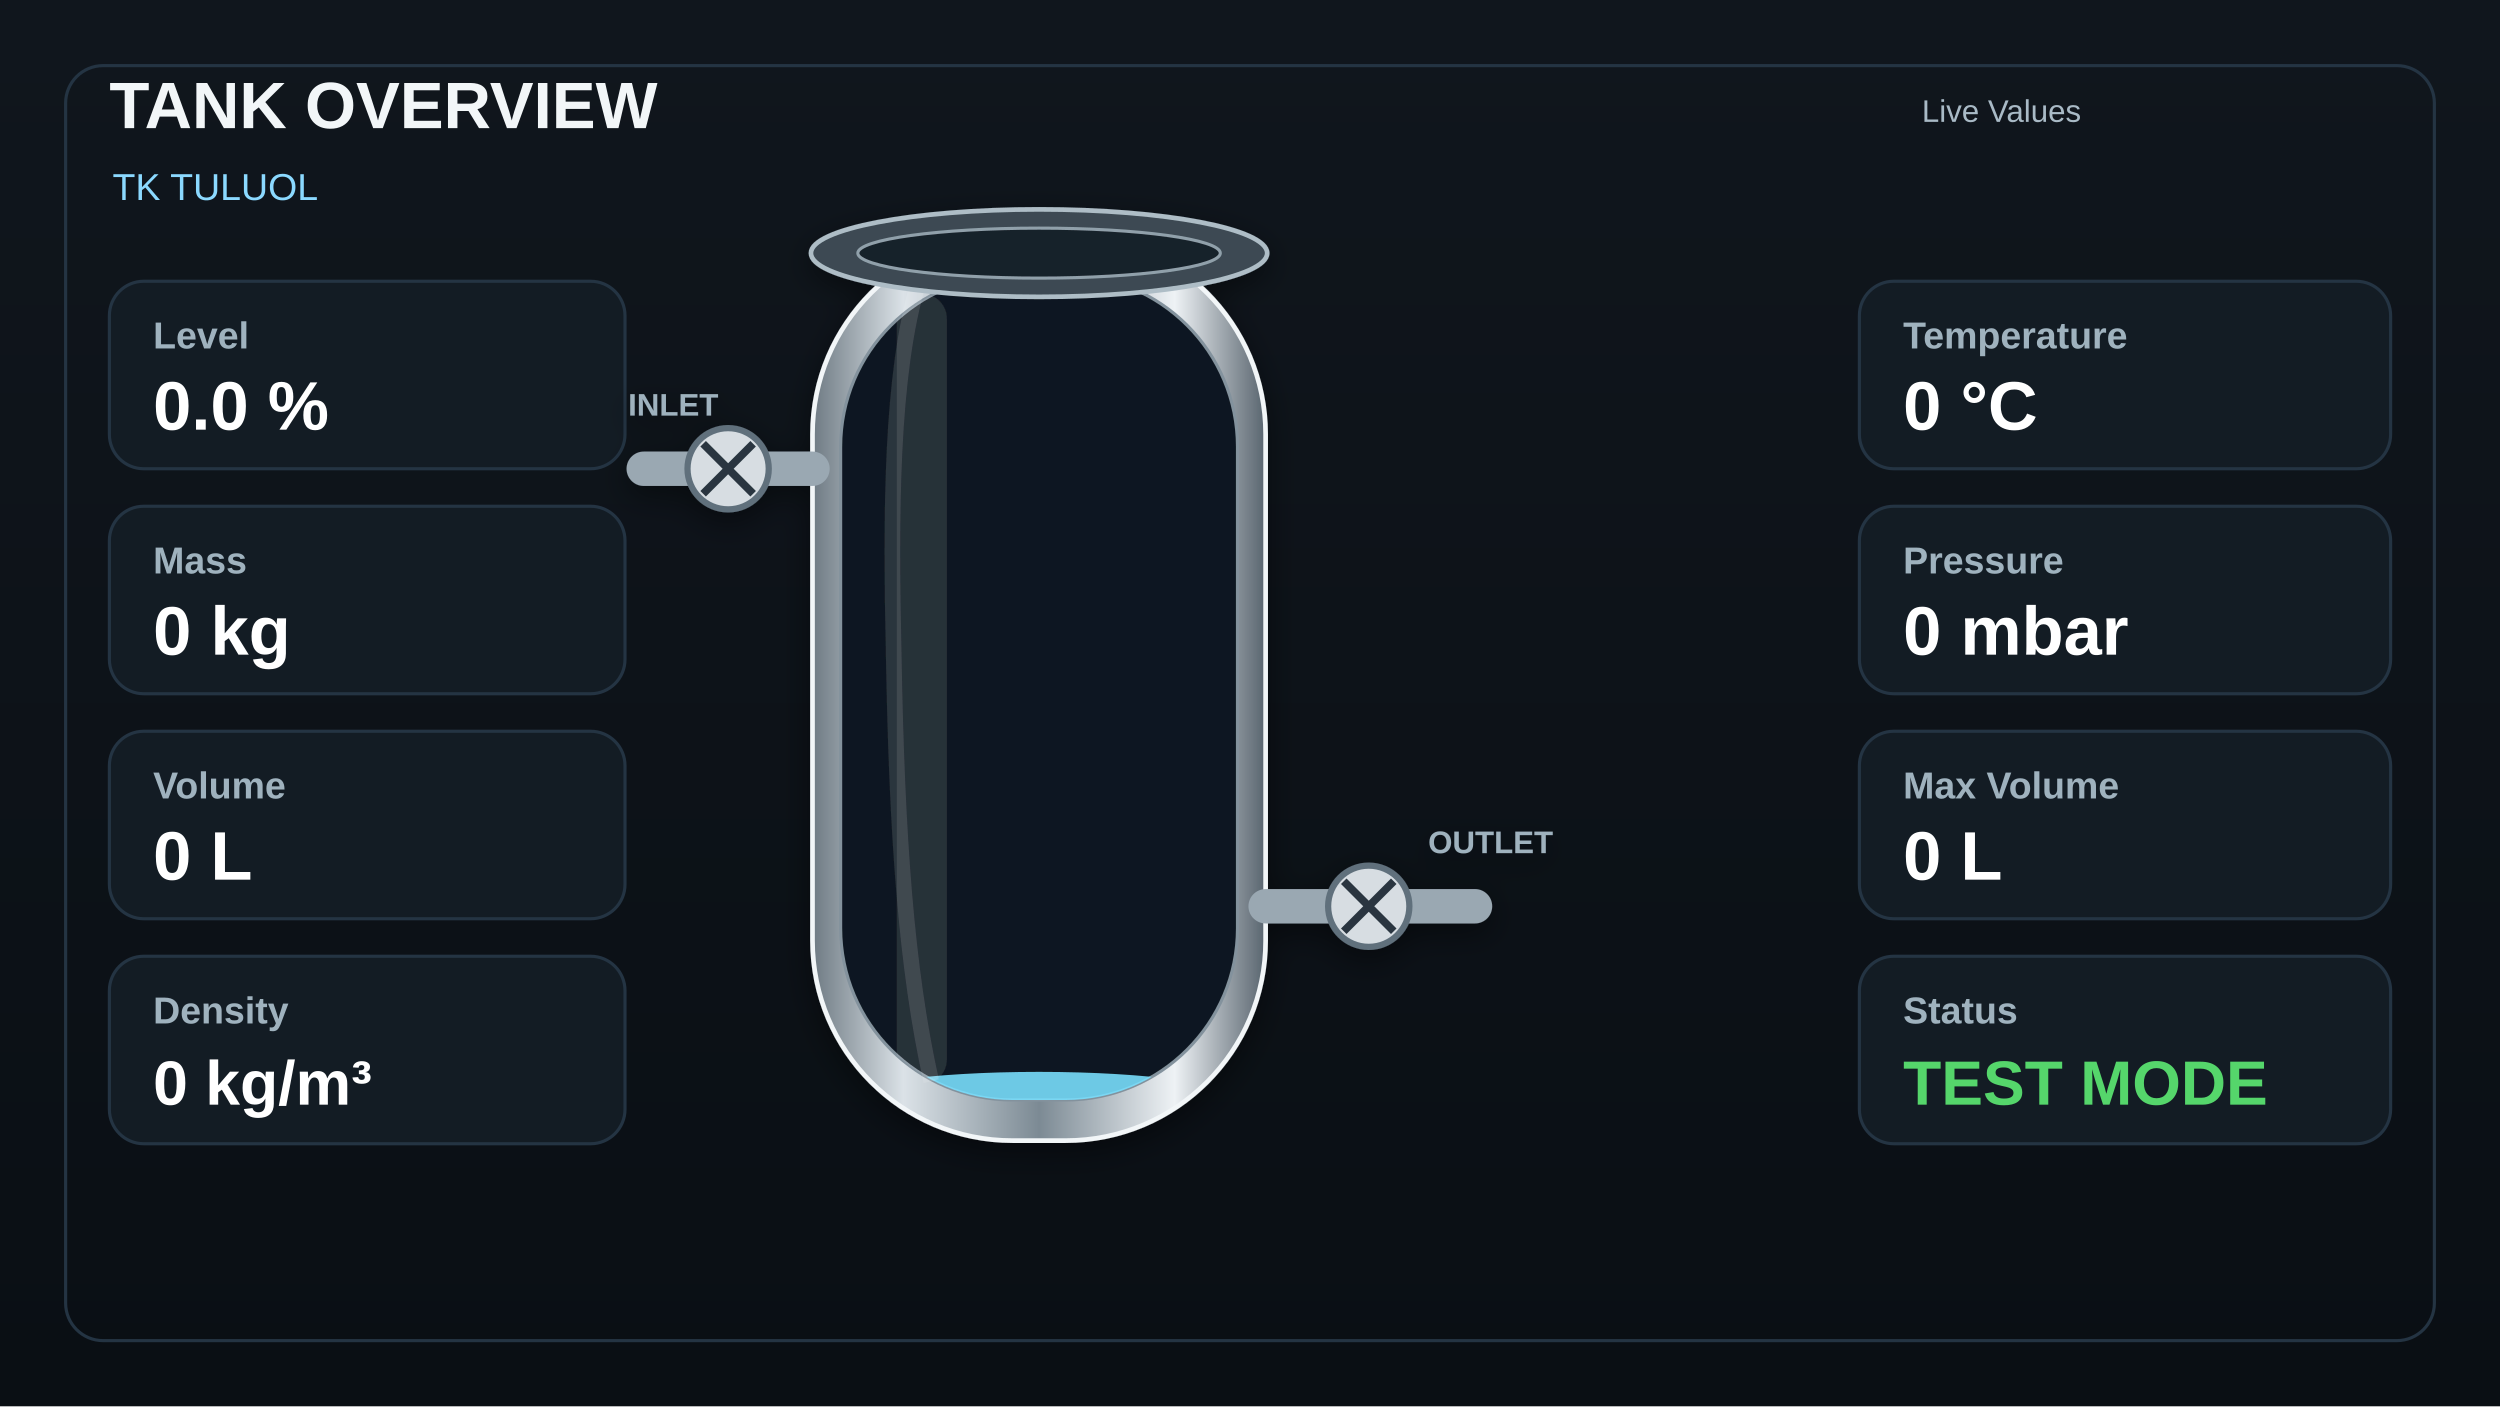
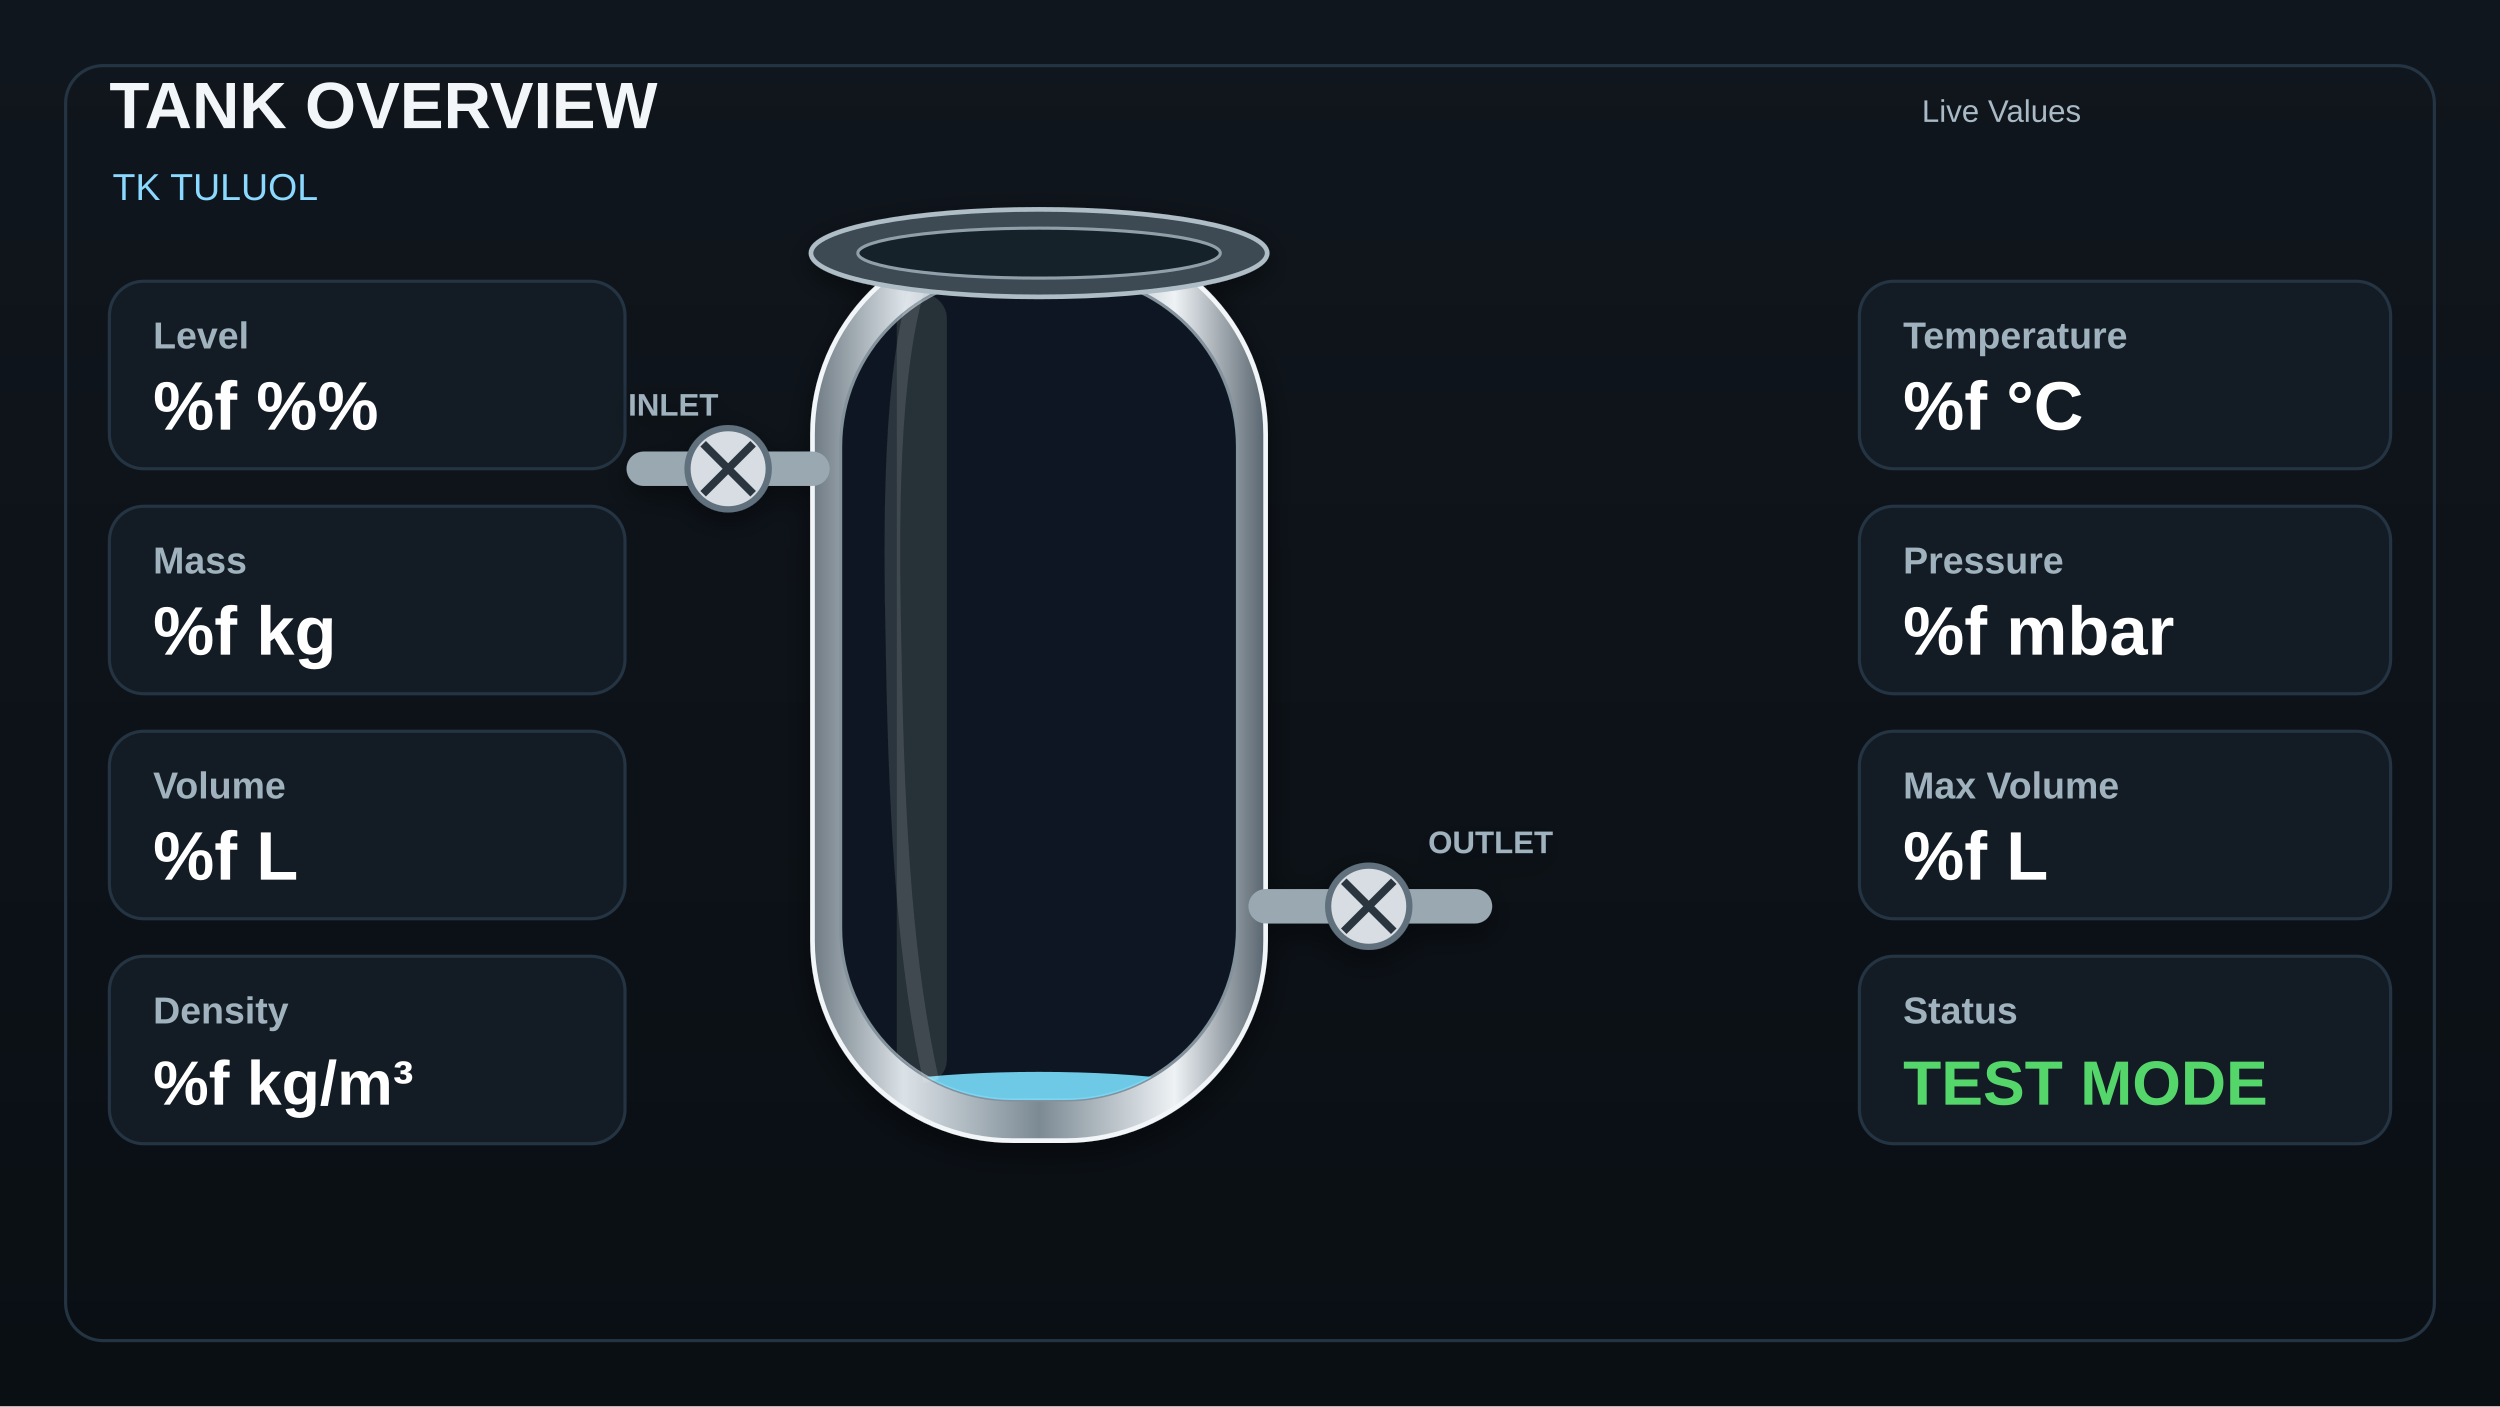
<svg xmlns="http://www.w3.org/2000/svg" width="1600" height="900" viewBox="0 0 1600 900" version="1.1">
  <defs>
    <linearGradient id="bgGrad" x1="0" y1="0" x2="0" y2="1">
      <stop offset="0%" stop-color="#10161d" />
      <stop offset="100%" stop-color="#0a0f14" />
    </linearGradient>
    <linearGradient id="steelGrad" x1="0" y1="0" x2="1" y2="0">
      <stop offset="0%" stop-color="#6f7b84" />
      <stop offset="20%" stop-color="#dbe2e7" />
      <stop offset="50%" stop-color="#7c8a94" />
      <stop offset="80%" stop-color="#eef2f5" />
      <stop offset="100%" stop-color="#59656f" />
    </linearGradient>
    <linearGradient id="liquidGrad" x1="0" y1="0" x2="0" y2="1">
      <stop offset="0%" stop-color="#57d5ff" />
      <stop offset="100%" stop-color="#008ecc" />
    </linearGradient>
    <filter id="softShadow" x="-20%" y="-20%" width="140%" height="140%">
      <feDropShadow dx="0" dy="6" stdDeviation="10" flood-color="#000000" flood-opacity="0.45" />
    </filter>
    <clipPath id="tankClip">
      <rect x="538" y="176" width="254" height="528" rx="110" ry="110" />
    </clipPath>
  </defs>
  <rect x="0" y="0" width="1600" height="900" fill="url(#bgGrad)" />
  <rect x="42" y="42" width="1516" height="816" rx="24" fill="none" stroke="#243443" stroke-width="2" />
  <text x="70" y="82" font-family="Segoe UI, Arial, sans-serif" font-size="42" font-weight="700" fill="#f2f6f8">TANK OVERVIEW</text>
  <text x="72" y="128" font-family="Segoe UI, Arial, sans-serif" font-size="24" font-weight="500" fill="#8bd9ff">TK TULUOL</text>
  <text x="1230" y="78" font-family="Segoe UI, Arial, sans-serif" font-size="20" font-weight="500" fill="#a9bac6">Live Values</text>
-   <g>
+   <g id="card_level">
    <rect x="70" y="180" width="330" height="120" rx="22" fill="#131c24" stroke="#243443" stroke-width="2" />
    <text x="98" y="223" font-family="Segoe UI, Arial, sans-serif" font-size="24" font-weight="600" fill="#9fb2be">Level</text>
-     <text id="LEVEL" x="98" y="275" font-family="Segoe UI, Arial, sans-serif" font-size="44" font-weight="700" fill="#ffffff">0.0 %</text>
+     <text id="LEVEL" x="98" y="275" font-family="Segoe UI, Arial, sans-serif" font-size="44" font-weight="700" fill="#ffffff">%f %%</text>
  </g>
-   <g>
+   <g id="card_mass">
    <rect x="70" y="324" width="330" height="120" rx="22" fill="#131c24" stroke="#243443" stroke-width="2" />
    <text x="98" y="367" font-family="Segoe UI, Arial, sans-serif" font-size="24" font-weight="600" fill="#9fb2be">Mass</text>
-     <text id="MASS" x="98" y="419" font-family="Segoe UI, Arial, sans-serif" font-size="44" font-weight="700" fill="#ffffff">0 kg</text>
+     <text id="MASS" x="98" y="419" font-family="Segoe UI, Arial, sans-serif" font-size="44" font-weight="700" fill="#ffffff">%f kg</text>
  </g>
-   <g>
+   <g id="card_volume">
    <rect x="70" y="468" width="330" height="120" rx="22" fill="#131c24" stroke="#243443" stroke-width="2" />
    <text x="98" y="511" font-family="Segoe UI, Arial, sans-serif" font-size="24" font-weight="600" fill="#9fb2be">Volume</text>
-     <text id="VOLUME" x="98" y="563" font-family="Segoe UI, Arial, sans-serif" font-size="44" font-weight="700" fill="#ffffff">0 L</text>
+     <text id="VOLUME" x="98" y="563" font-family="Segoe UI, Arial, sans-serif" font-size="44" font-weight="700" fill="#ffffff">%f L</text>
  </g>
-   <g>
+   <g id="card_density">
    <rect x="70" y="612" width="330" height="120" rx="22" fill="#131c24" stroke="#243443" stroke-width="2" />
    <text x="98" y="655" font-family="Segoe UI, Arial, sans-serif" font-size="24" font-weight="600" fill="#9fb2be">Density</text>
-     <text id="DENSITY" x="98" y="707" font-family="Segoe UI, Arial, sans-serif" font-size="40" font-weight="700" fill="#ffffff">0 kg/m³</text>
+     <text id="DENSITY" x="98" y="707" font-family="Segoe UI, Arial, sans-serif" font-size="40" font-weight="700" fill="#ffffff">%f kg/m³</text>
  </g>
-   <g>
+   <g id="card_temp">
    <rect x="1190" y="180" width="340" height="120" rx="22" fill="#131c24" stroke="#243443" stroke-width="2" />
    <text x="1218" y="223" font-family="Segoe UI, Arial, sans-serif" font-size="24" font-weight="600" fill="#9fb2be">Temperature</text>
-     <text id="TEMP" x="1218" y="275" font-family="Segoe UI, Arial, sans-serif" font-size="44" font-weight="700" fill="#ffffff">0 °C</text>
+     <text id="TEMP" x="1218" y="275" font-family="Segoe UI, Arial, sans-serif" font-size="44" font-weight="700" fill="#ffffff">%f °C</text>
  </g>
-   <g>
+   <g id="card_pressure">
    <rect x="1190" y="324" width="340" height="120" rx="22" fill="#131c24" stroke="#243443" stroke-width="2" />
    <text x="1218" y="367" font-family="Segoe UI, Arial, sans-serif" font-size="24" font-weight="600" fill="#9fb2be">Pressure</text>
-     <text id="PRESSURE" x="1218" y="419" font-family="Segoe UI, Arial, sans-serif" font-size="44" font-weight="700" fill="#ffffff">0 mbar</text>
+     <text id="PRESSURE" x="1218" y="419" font-family="Segoe UI, Arial, sans-serif" font-size="44" font-weight="700" fill="#ffffff">%f mbar</text>
  </g>
-   <g>
+   <g id="card_maxvol">
    <rect x="1190" y="468" width="340" height="120" rx="22" fill="#131c24" stroke="#243443" stroke-width="2" />
    <text x="1218" y="511" font-family="Segoe UI, Arial, sans-serif" font-size="24" font-weight="600" fill="#9fb2be">Max Volume</text>
-     <text id="MAXVOL" x="1218" y="563" font-family="Segoe UI, Arial, sans-serif" font-size="44" font-weight="700" fill="#ffffff">0 L</text>
+     <text id="MAXVOL" x="1218" y="563" font-family="Segoe UI, Arial, sans-serif" font-size="44" font-weight="700" fill="#ffffff">%f L</text>
  </g>
-   <g>
+   <g id="card_status">
    <rect x="1190" y="612" width="340" height="120" rx="22" fill="#131c24" stroke="#243443" stroke-width="2" />
    <text x="1218" y="655" font-family="Segoe UI, Arial, sans-serif" font-size="24" font-weight="600" fill="#9fb2be">Status</text>
-     <text x="1218" y="707" font-family="Segoe UI, Arial, sans-serif" font-size="40" font-weight="700" fill="#55d66b">TEST MODE</text>
+     <text id="STATUS" x="1218" y="707" font-family="Segoe UI, Arial, sans-serif" font-size="40" font-weight="700" fill="#55d66b">TEST MODE</text>
  </g>
  <g id="tank_group" filter="url(#softShadow)">
    <rect x="520" y="150" width="290" height="580" rx="128" fill="url(#steelGrad)" stroke="#f2f6f8" stroke-width="3" />
    <rect x="538" y="176" width="254" height="528" rx="110" fill="#101922" stroke="#83929d" stroke-width="2" />
-     <g clip-path="url(#tankClip)">
+     <g id="liquid_group" clip-path="url(#tankClip)">
      <rect id="LEVEL_FILL" x="538" y="704" width="254" height="0" fill="url(#liquidGrad)" />
      <ellipse id="LEVEL_SURFACE" cx="665" cy="704" rx="127" ry="18" fill="#79e0ff" opacity="0.88" />
      <rect x="574" y="188" width="32" height="506" rx="16" fill="#ffffff" opacity="0.10" />
    </g>
    <path d="M 588 180 C 570 240, 570 330, 572 420 C 574 535, 580 620, 596 692" fill="none" stroke="#ffffff" stroke-width="10" opacity="0.12" />
    <ellipse cx="665" cy="162" rx="146" ry="28" fill="#3c4952" stroke="#aebdc6" stroke-width="3" />
    <ellipse cx="665" cy="162" rx="116" ry="16" fill="#182129" stroke="#90a0aa" stroke-width="2" />
    <path d="M 412 300 H 520" stroke="#9aa8b2" stroke-width="22" stroke-linecap="round" fill="none" />
    <circle cx="466" cy="300" r="26" fill="#d7dde2" stroke="#60707c" stroke-width="4" />
    <path d="M 450 284 L 482 316 M 482 284 L 450 316" stroke="#2a3640" stroke-width="5" />
    <text x="402" y="266" font-family="Segoe UI, Arial, sans-serif" font-size="20" font-weight="600" fill="#9fb2be">INLET</text>
    <path d="M 810 580 H 944" stroke="#9aa8b2" stroke-width="22" stroke-linecap="round" fill="none" />
    <circle cx="876" cy="580" r="26" fill="#d7dde2" stroke="#60707c" stroke-width="4" />
    <path d="M 860 564 L 892 596 M 892 564 L 860 596" stroke="#2a3640" stroke-width="5" />
    <text x="914" y="546" font-family="Segoe UI, Arial, sans-serif" font-size="20" font-weight="600" fill="#9fb2be">OUTLET</text>
  </g>
</svg>
